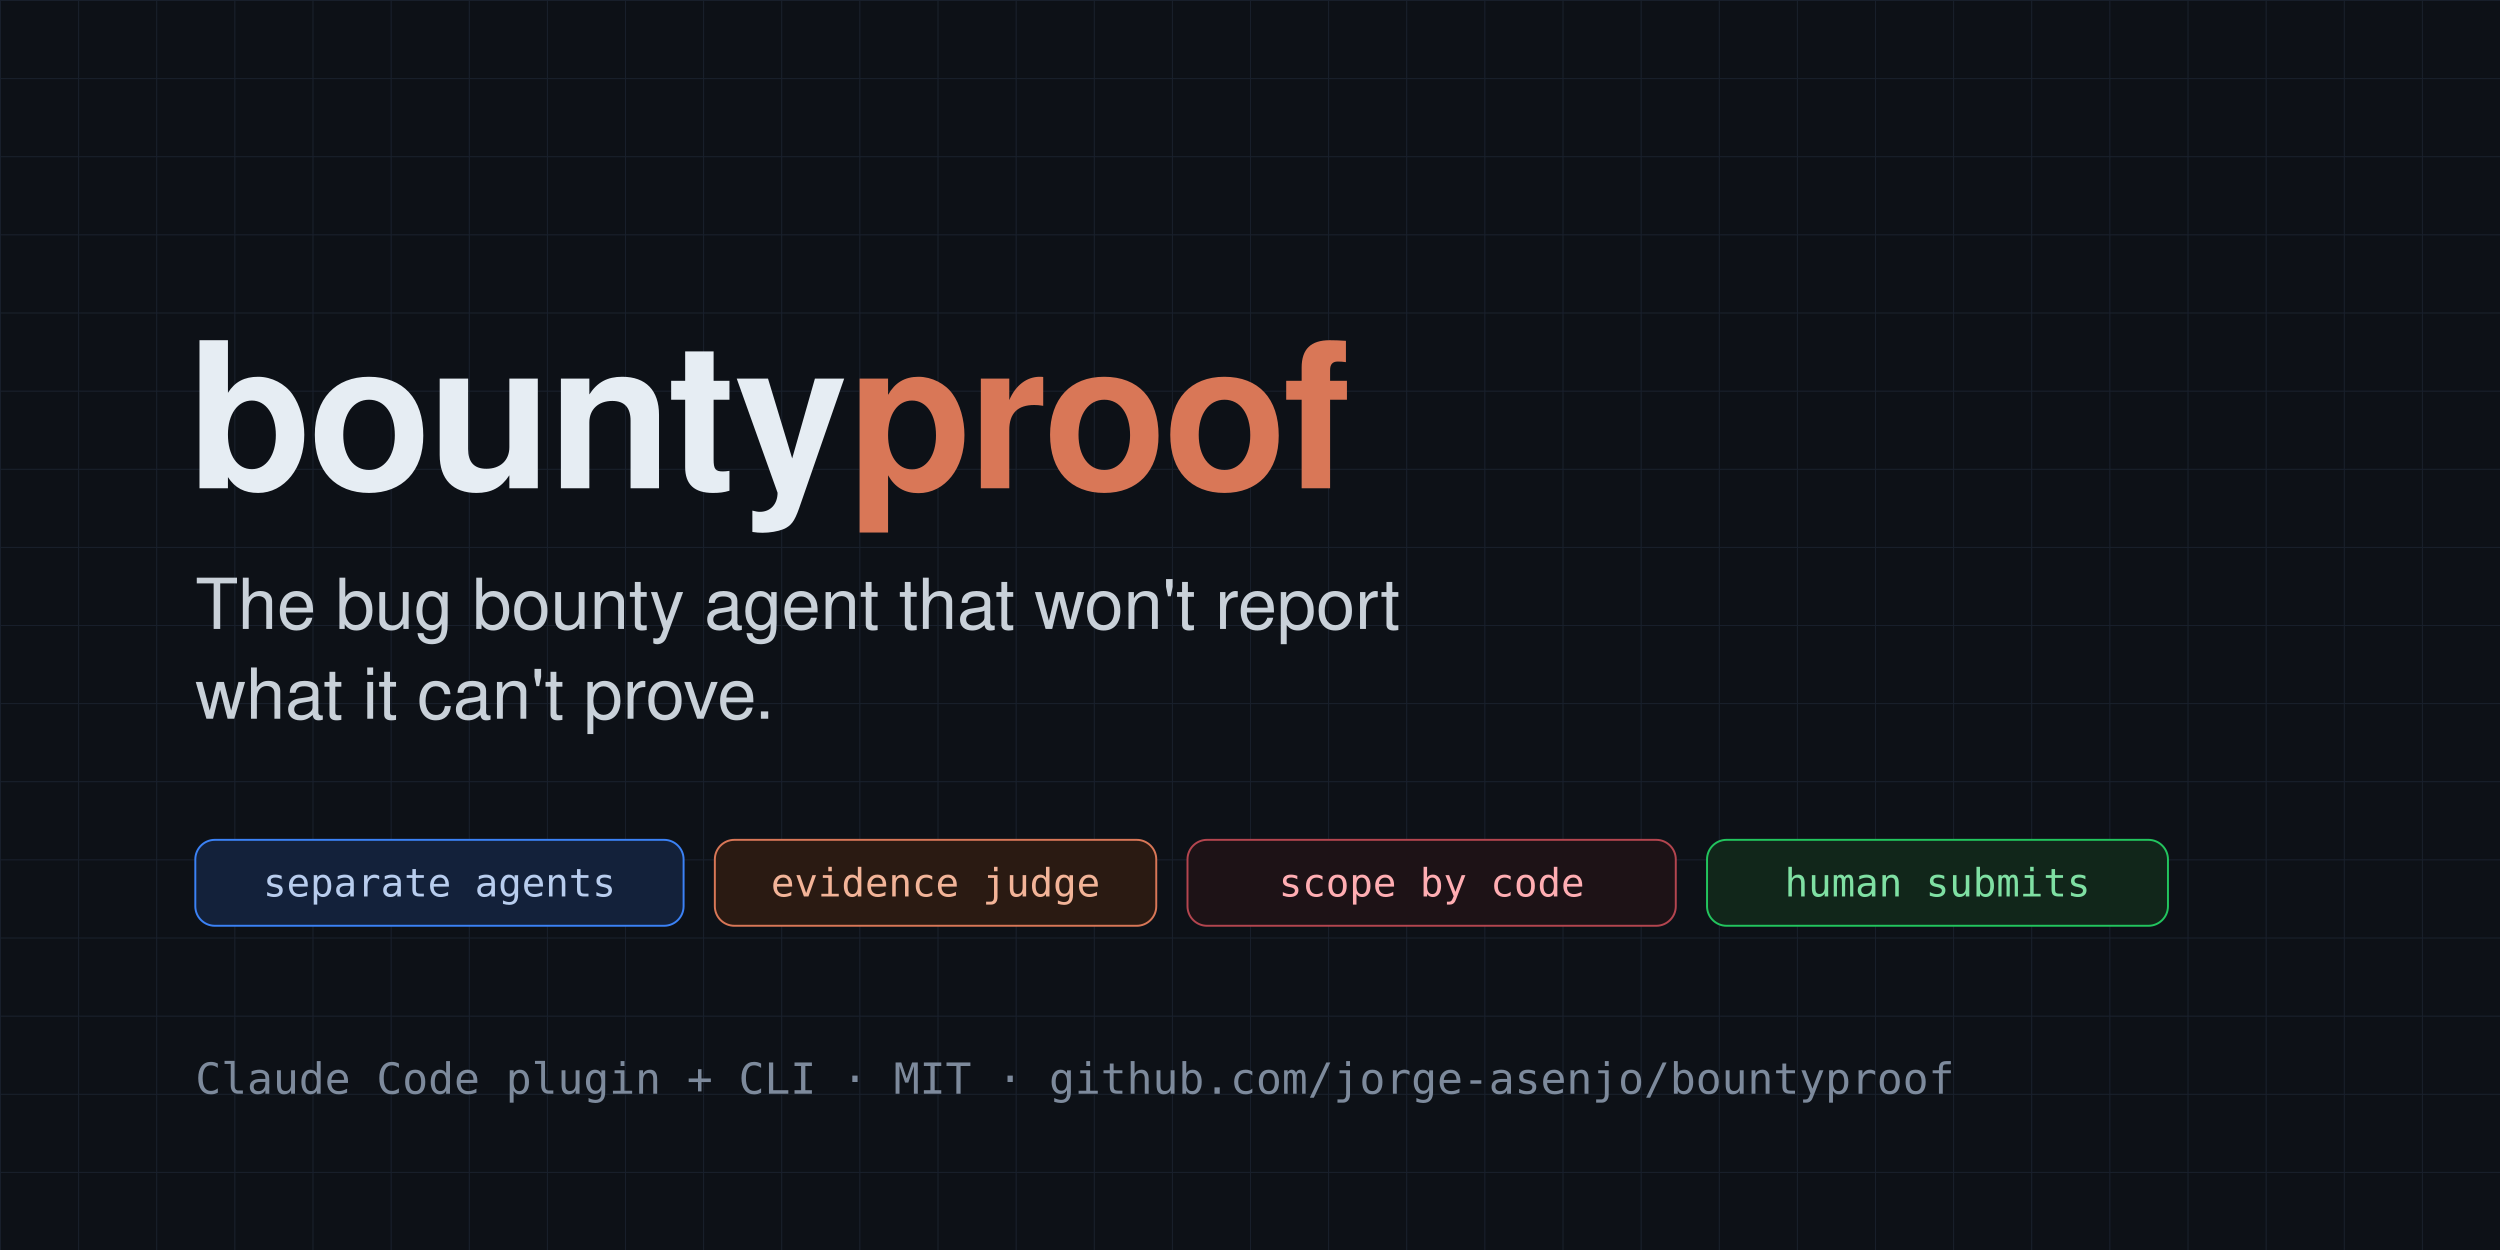
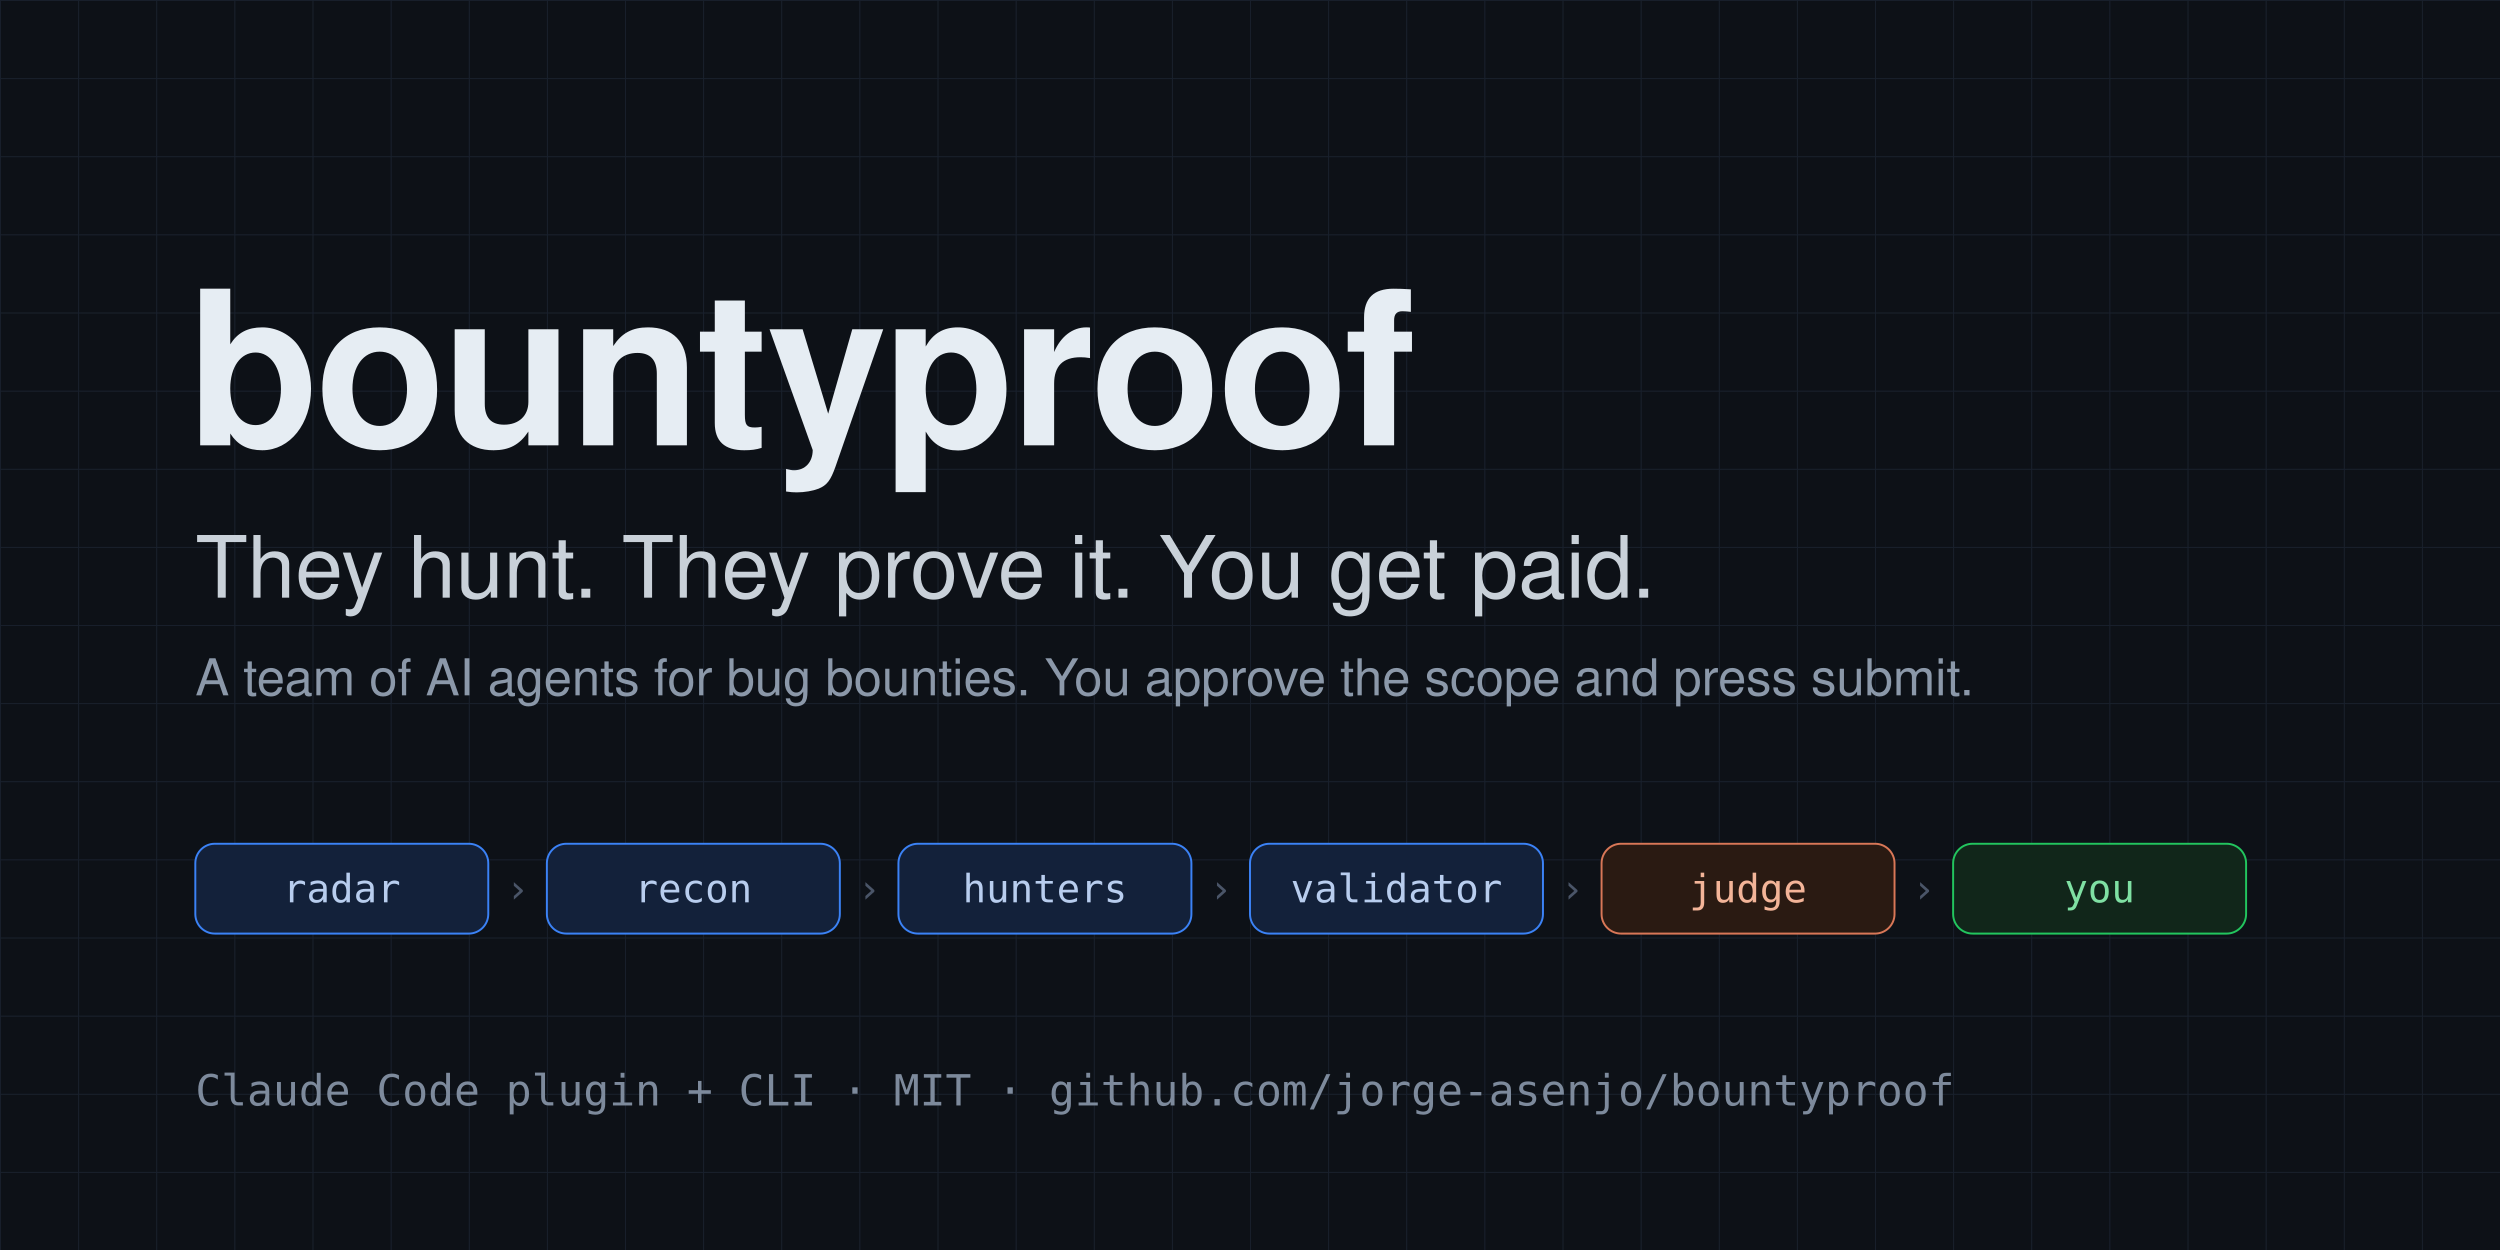
<svg xmlns="http://www.w3.org/2000/svg" width="1280" height="640" viewBox="0 0 1280 640" role="img" aria-labelledby="t">
  <defs>
    <pattern id="grid" width="40" height="40" patternUnits="userSpaceOnUse">
      <path d="M40 0H0V40" fill="none" stroke="#18202c" stroke-width="1" />
    </pattern>
    <style>
      .sans { font-family: ui-sans-serif, -apple-system, "Segoe UI", Helvetica, Arial, sans-serif; }
      .mono { font-family: ui-monospace, SFMono-Regular, Menlo, Consolas, monospace; }
    </style>
  </defs>
  <rect width="1280" height="640" fill="#0d1117" />
  <rect width="1280" height="640" fill="url(#grid)" />
-   <text x="96" y="250" class="sans" font-size="104" font-weight="800" fill="#e6edf3" letter-spacing="-2">bounty<tspan fill="#d97757">proof</tspan>
-   </text>
-   <text x="100" y="322" class="sans" font-size="36" fill="#c9d1d9">The bug bounty agent that won't report</text>
-   <text x="100" y="368" class="sans" font-size="36" fill="#c9d1d9">what it can't prove.</text>
-   <g class="mono" font-size="20">
-     <rect x="100" y="430" width="250" height="44" rx="10" fill="#13213a" stroke="#3b82f6" />
-     <text x="225" y="459" fill="#b8cdee" text-anchor="middle">separate agents</text>
-     <rect x="366" y="430" width="226" height="44" rx="10" fill="#2a1a12" stroke="#d97757" />
-     <text x="479" y="459" fill="#f3b498" text-anchor="middle">evidence judge</text>
-     <rect x="608" y="430" width="250" height="44" rx="10" fill="#1d1216" stroke="#b4454f" />
-     <text x="733" y="459" fill="#ffadb2" text-anchor="middle">scope by code</text>
-     <rect x="874" y="430" width="236" height="44" rx="10" fill="#11261a" stroke="#22c55e" />
-     <text x="992" y="459" fill="#7fe0a3" text-anchor="middle">human submits</text>
+   <text x="96" y="228" class="sans" font-size="110" font-weight="800" fill="#e6edf3" letter-spacing="-2">bountyproof</text>
+   <text x="100" y="306" class="sans" font-size="44" fill="#c9d1d9">They hunt. They prove it. You get paid.</text>
+   <text x="100" y="356" class="sans" font-size="26" fill="#8b98a9">A team of AI agents for bug bounties. You approve the scope and press submit.</text>
+   <g class="mono" font-size="20" text-anchor="middle">
+     <rect x="100" y="432" width="150" height="46" rx="10" fill="#13213a" stroke="#3b82f6" />
+     <text x="175" y="462" fill="#b8cdee">radar</text>
+     <rect x="280" y="432" width="150" height="46" rx="10" fill="#13213a" stroke="#3b82f6" />
+     <text x="355" y="462" fill="#b8cdee">recon</text>
+     <rect x="460" y="432" width="150" height="46" rx="10" fill="#13213a" stroke="#3b82f6" />
+     <text x="535" y="462" fill="#b8cdee">hunters</text>
+     <rect x="640" y="432" width="150" height="46" rx="10" fill="#13213a" stroke="#3b82f6" />
+     <text x="715" y="462" fill="#b8cdee">validator</text>
+     <rect x="820" y="432" width="150" height="46" rx="10" fill="#2a1a12" stroke="#d97757" />
+     <text x="895" y="462" fill="#f3b498">judge</text>
+     <rect x="1000" y="432" width="150" height="46" rx="10" fill="#11261a" stroke="#22c55e" />
+     <text x="1075" y="462" fill="#7fe0a3">you</text>
+     <g fill="#4a5568">
+       <text x="265" y="462">›</text>
+       <text x="445" y="462">›</text>
+       <text x="625" y="462">›</text>
+       <text x="805" y="462">›</text>
+       <text x="985" y="462">›</text>
+     </g>
  </g>
-   <text x="100" y="560" class="mono" font-size="22" fill="#7d8a9c">Claude Code plugin + CLI · MIT · github.com/jorge-asenjo/bountyproof</text>
+   <text x="100" y="566" class="mono" font-size="22" fill="#7d8a9c">Claude Code plugin + CLI · MIT · github.com/jorge-asenjo/bountyproof</text>
</svg>
